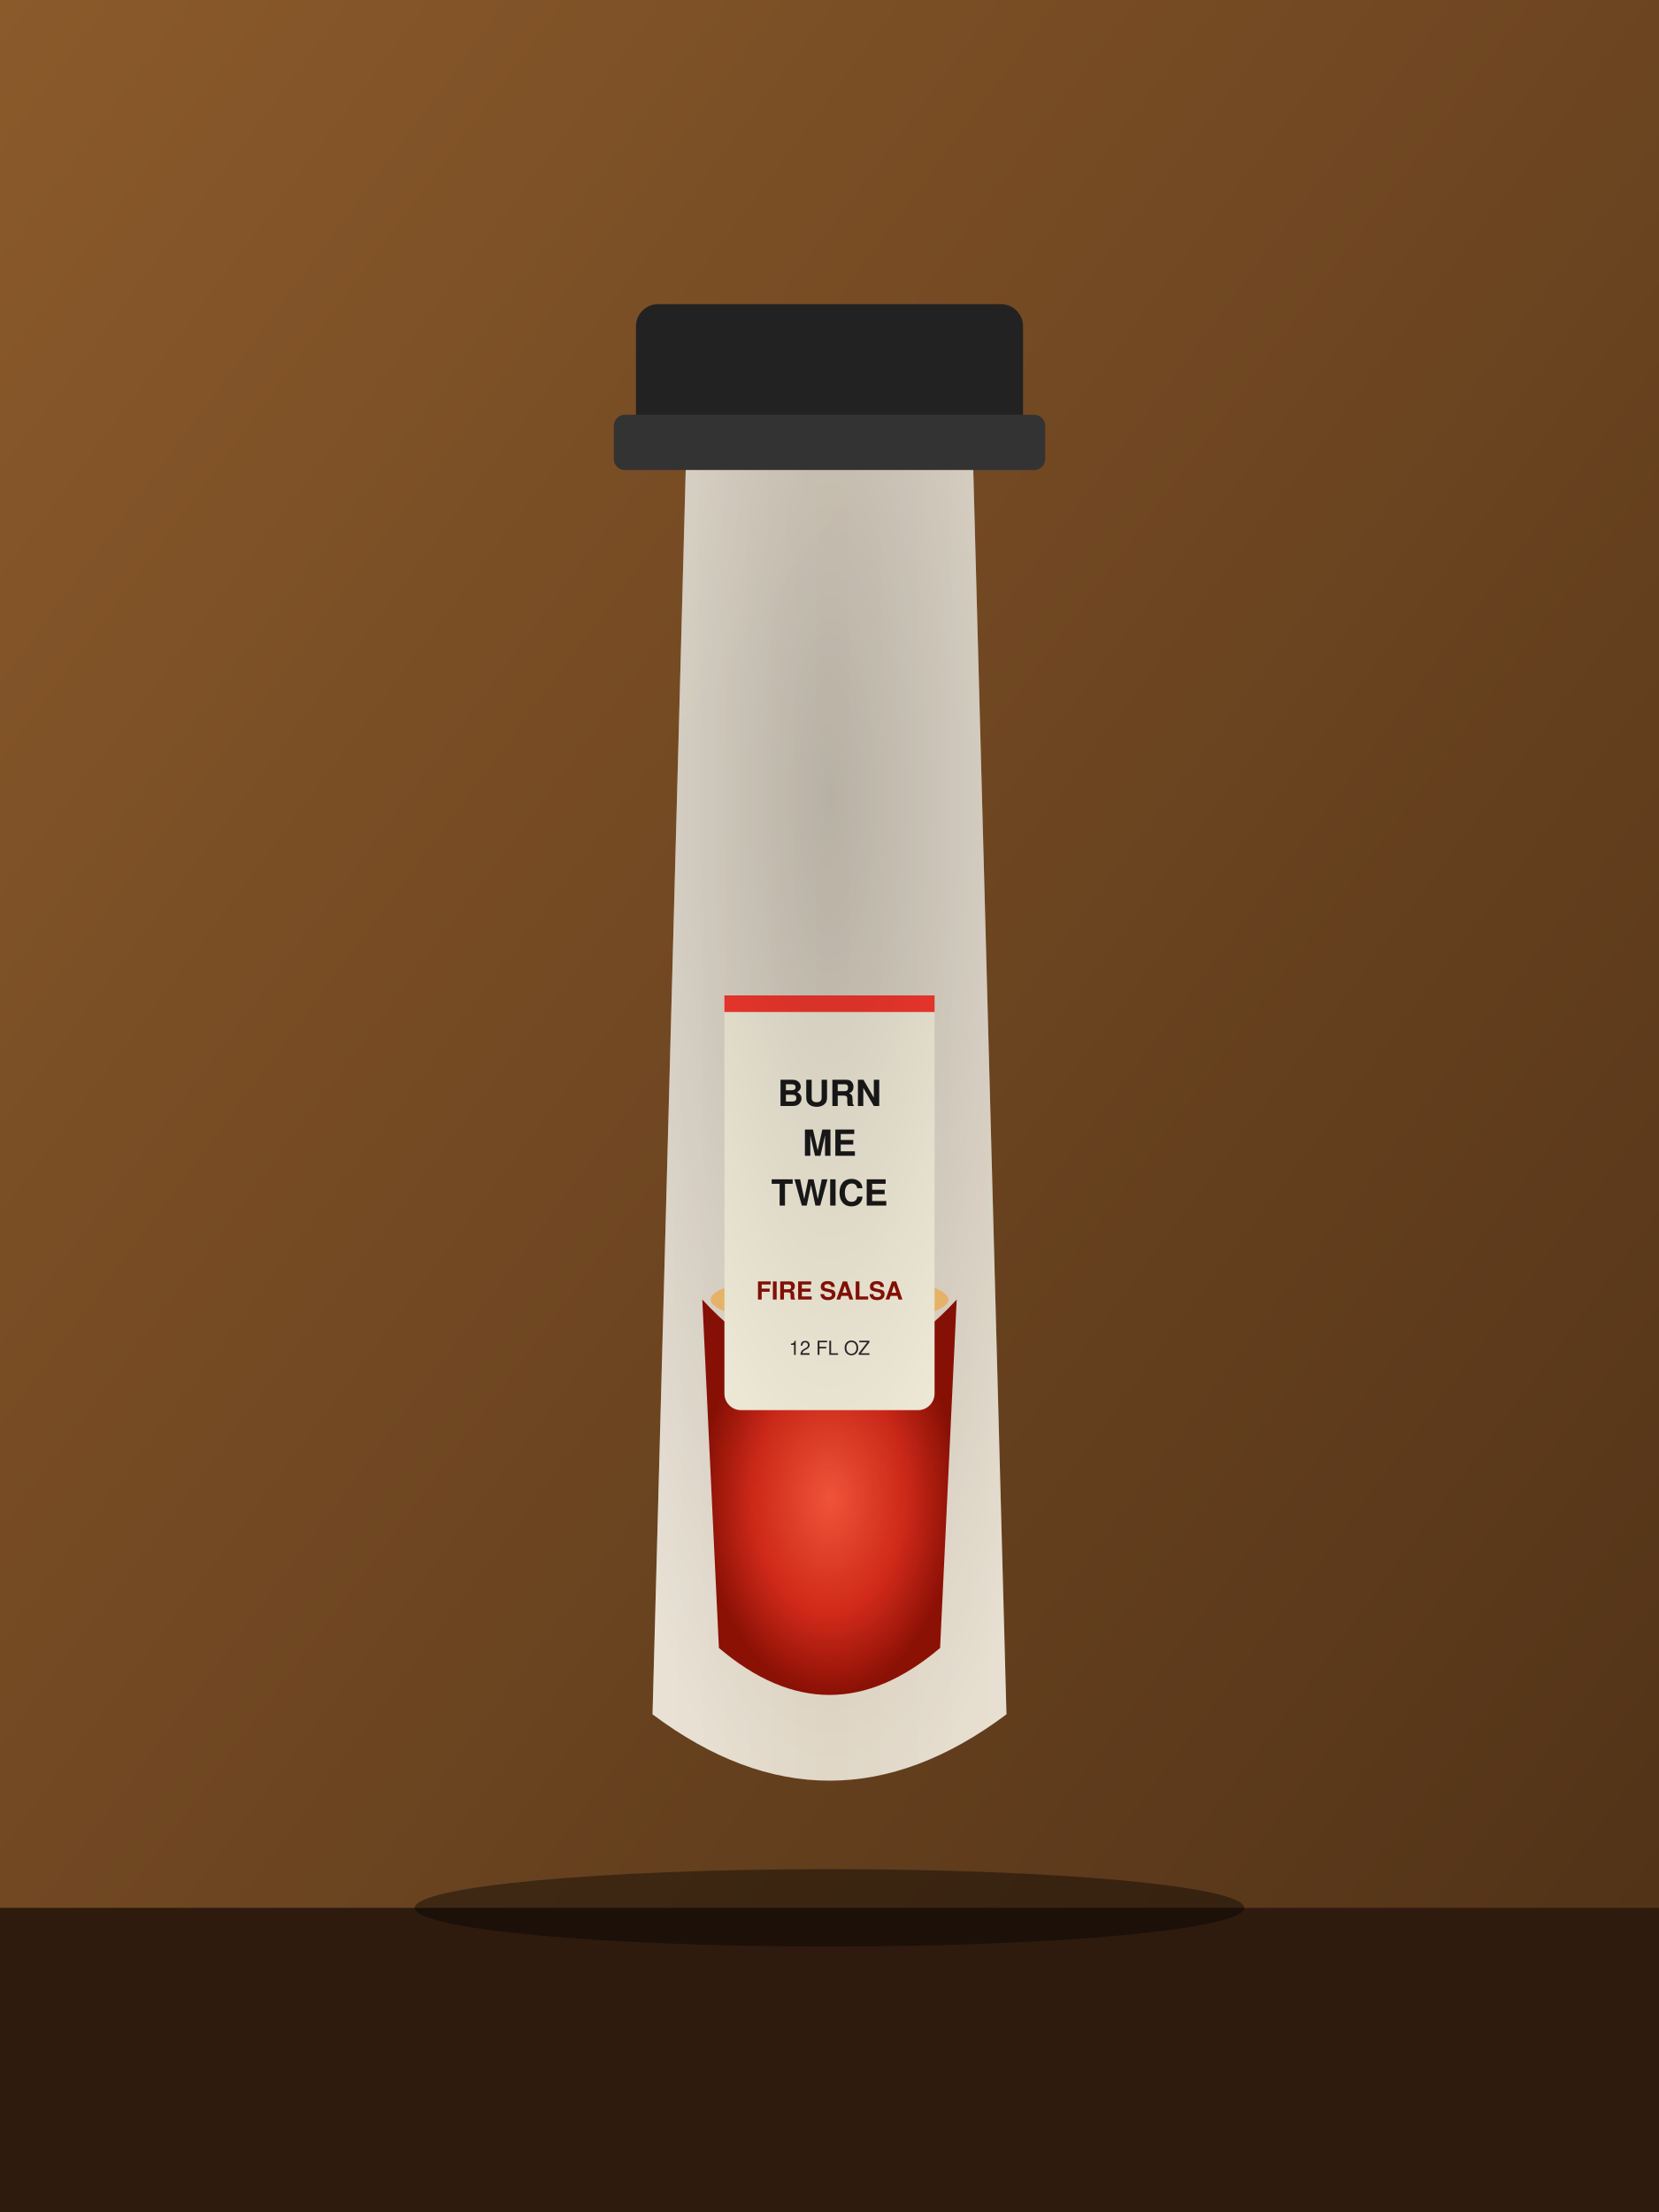
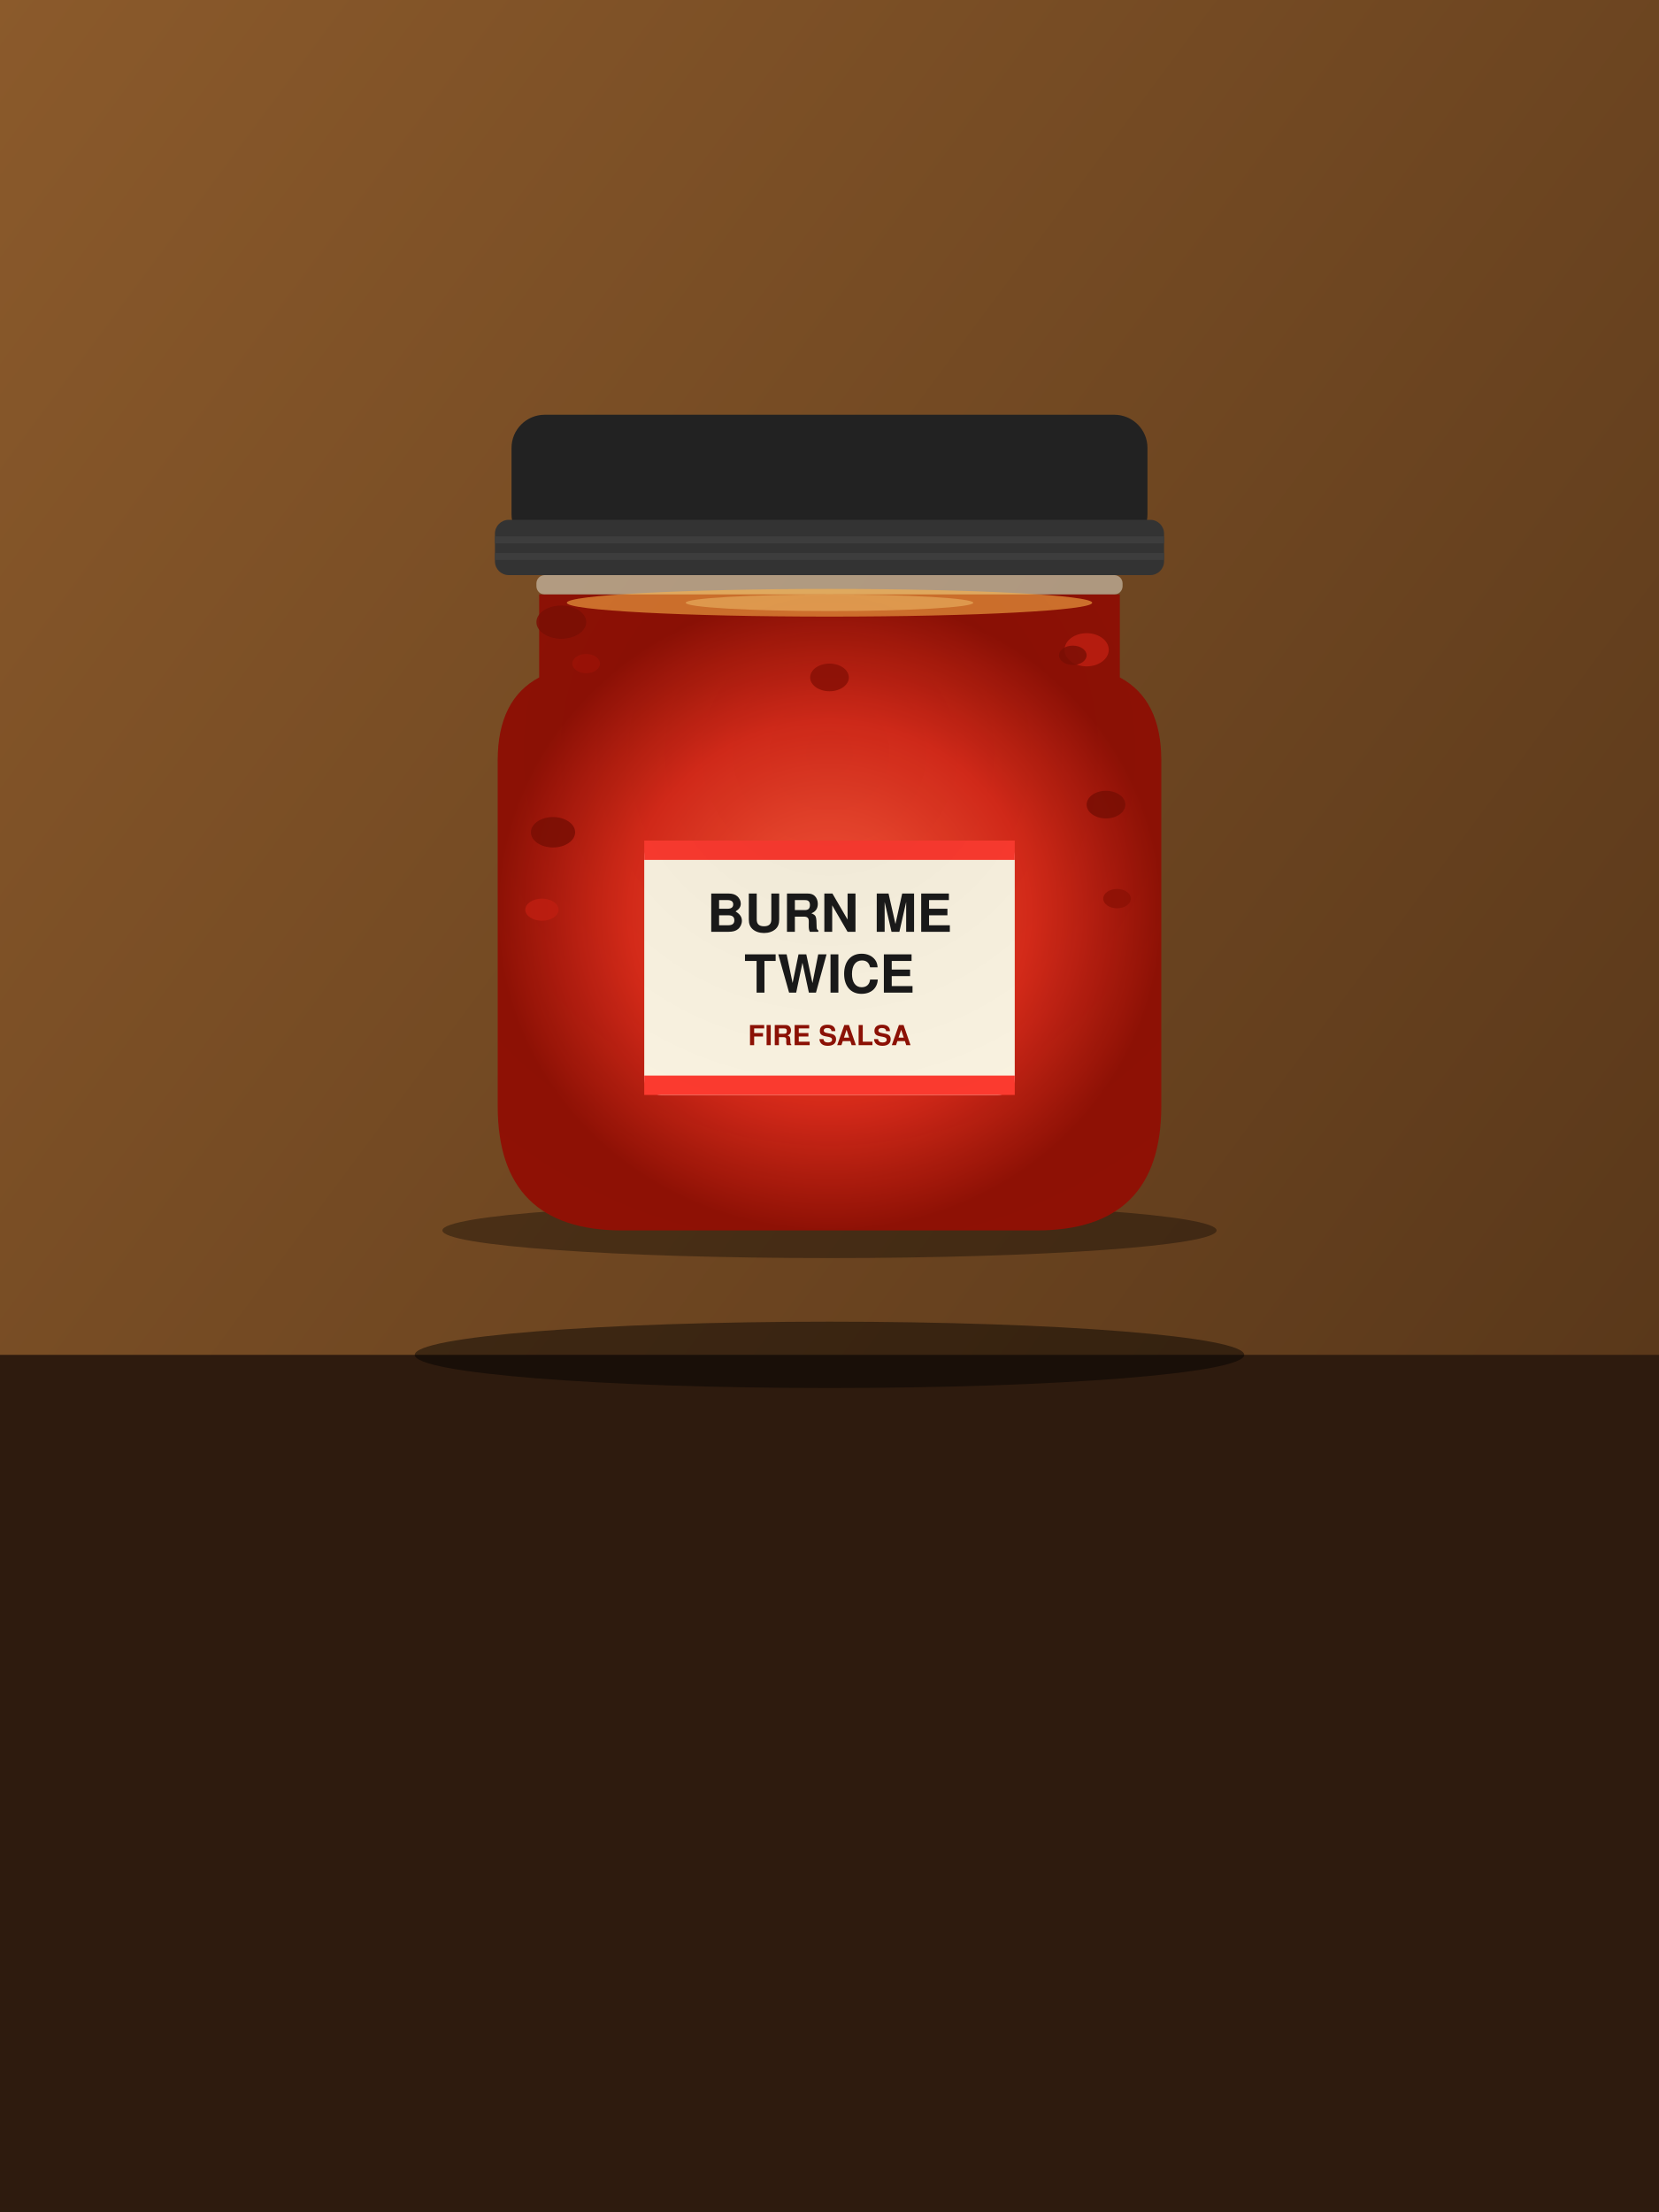
<svg xmlns="http://www.w3.org/2000/svg" viewBox="0 0 600 800" width="600" height="800" role="img" aria-label="Burn Me Twice four-chile fire salsa jar">
  <defs>
    <linearGradient id="bg" x1="0" y1="0" x2="1" y2="1">
      <stop offset="0" stop-color="#8b5a2b" />
      <stop offset="1" stop-color="#4e3016" />
-     </linearGradient>
-     <linearGradient id="glass" x1="0" y1="0" x2="1" y2="0">
-       <stop offset="0" stop-color="#ffffff" stop-opacity="0.25" />
-       <stop offset="0.5" stop-color="#ffffff" stop-opacity="0.05" />
-       <stop offset="1" stop-color="#ffffff" stop-opacity="0.18" />
    </linearGradient>
    <radialGradient id="salsa" cx="0.5" cy="0.5" r="0.5">
      <stop offset="0" stop-color="#ff5a3c" />
      <stop offset="0.6" stop-color="#d92b1a" />
      <stop offset="1" stop-color="#8f1105" />
    </radialGradient>
    <radialGradient id="shade" cx="0.5" cy="0.25" r="0.8">
-       <stop offset="0" stop-color="#000000" stop-opacity="0.55" />
+       <stop offset="0" stop-color="#000000" stop-opacity="0.4" />
      <stop offset="1" stop-color="#000000" stop-opacity="0" />
    </radialGradient>
  </defs>
  <rect x="0" y="0" width="600" height="800" fill="url(#bg)" />
-   <rect x="0" y="690" width="600" height="110" fill="#2e1b0e" />
-   <ellipse cx="300" cy="690" rx="150" ry="14" fill="#000000" opacity="0.4" />
-   <rect x="230" y="110" width="140" height="52" rx="8" fill="#222222" />
-   <rect x="222" y="150" width="156" height="20" rx="4" fill="#333333" />
-   <path d="M248 170 L236 620 Q300 668 364 620 L352 170 Z" fill="#e8e0d0" opacity="0.95" />
-   <path d="M248 170 L236 620 Q300 668 364 620 L352 170 Z" fill="url(#glass)" />
-   <path d="M254 470 Q300 520 346 470 L340 596 Q300 630 260 596 Z" fill="url(#salsa)" />
-   <ellipse cx="300" cy="470" rx="43" ry="9" fill="#ffb347" opacity="0.7" />
-   <ellipse cx="300" cy="470" rx="24" ry="5" fill="#ffd27a" opacity="0.5" />
-   <rect x="262" y="360" width="76" height="150" rx="6" fill="#fdf6e3" />
-   <rect x="262" y="360" width="76" height="6" fill="#ff3b30" />
-   <text x="300" y="400" text-anchor="middle" font-family="Helvetica, Arial, sans-serif" font-weight="900" font-size="13" fill="#1a1a1a">BURN</text>
-   <text x="300" y="418" text-anchor="middle" font-family="Helvetica, Arial, sans-serif" font-weight="900" font-size="13" fill="#1a1a1a">ME</text>
-   <text x="300" y="436" text-anchor="middle" font-family="Helvetica, Arial, sans-serif" font-weight="900" font-size="13" fill="#1a1a1a">TWICE</text>
-   <text x="300" y="470" text-anchor="middle" font-family="Helvetica, Arial, sans-serif" font-weight="700" font-size="9" fill="#8f1105">FIRE SALSA</text>
-   <text x="300" y="490" text-anchor="middle" font-family="Helvetica, Arial, sans-serif" font-size="7" fill="#2c2c2c">12 FL OZ</text>
-   <path d="M248 170 L236 620 Q300 668 364 620 L352 170 Z" fill="url(#shade)" opacity="0.35" />
+   <rect x="0" y="490" width="600" height="310" fill="#2e1b0e" />
+   <ellipse cx="300" cy="490" rx="150" ry="12" fill="#000000" opacity="0.45" />
+   <ellipse cx="300" cy="445" rx="140" ry="10" fill="#000000" opacity="0.35" />
+   <rect x="185" y="150" width="230" height="48" rx="12" fill="#222222" />
+   <rect x="179" y="188" width="242" height="20" rx="5" fill="#333333" />
+   <rect x="179" y="194" width="242" height="2.5" fill="#3d3d3d" />
+   <rect x="179" y="200" width="242" height="2.5" fill="#3d3d3d" />
+   <rect x="194" y="208" width="212" height="7" rx="3" fill="#d8cfbe" opacity="0.6" />
+   <path d="M195 215 L195 245 Q180 253 180 275 L180 400 Q180 445 225 445 L375 445 Q420 445 420 400 L420 275 Q420 253 405 245 L405 215 Z" fill="url(#salsa)" />
+   <ellipse cx="203" cy="225" rx="9" ry="6" fill="#7c0e04" opacity="0.85" />
+   <ellipse cx="393" cy="235" rx="8" ry="6" fill="#c21f10" opacity="0.85" />
+   <ellipse cx="300" cy="245" rx="7" ry="5" fill="#8f1105" opacity="0.85" />
+   <ellipse cx="212" cy="240" rx="5" ry="3.5" fill="#a01306" opacity="0.8" />
+   <ellipse cx="388" cy="237" rx="5" ry="3.5" fill="#7c0e04" opacity="0.8" />
+   <ellipse cx="200" cy="301" rx="8" ry="5.5" fill="#7c0e04" opacity="0.85" />
+   <ellipse cx="196" cy="329" rx="6" ry="4" fill="#c21f10" opacity="0.85" />
+   <ellipse cx="400" cy="291" rx="7" ry="5" fill="#7c0e04" opacity="0.85" />
+   <ellipse cx="404" cy="325" rx="5" ry="3.5" fill="#8f1105" opacity="0.85" />
+   <ellipse cx="300" cy="218" rx="95" ry="5" fill="#ffb347" opacity="0.6" />
+   <ellipse cx="300" cy="218" rx="52" ry="3" fill="#ffd27a" opacity="0.45" />
+   <rect x="233" y="304" width="134" height="92" rx="6" fill="#fdf6e3" />
+   <rect x="233" y="304" width="134" height="7" fill="#ff3b30" />
+   <rect x="233" y="389" width="134" height="7" fill="#ff3b30" />
+   <text x="300" y="337" text-anchor="middle" font-family="Helvetica, Arial, sans-serif" font-weight="900" font-size="19" fill="#1a1a1a">BURN ME</text>
+   <text x="300" y="359" text-anchor="middle" font-family="Helvetica, Arial, sans-serif" font-weight="900" font-size="19" fill="#1a1a1a">TWICE</text>
+   <text x="300" y="378" text-anchor="middle" font-family="Helvetica, Arial, sans-serif" font-weight="700" font-size="10" fill="#8f1105">FIRE SALSA</text>
+   <path d="M195 215 L195 245 Q180 253 180 275 L180 400 Q180 445 225 445 L375 445 Q420 445 420 400 L420 275 Q420 253 405 245 L405 215 Z" fill="url(#shade)" opacity="0.15" />
</svg>
